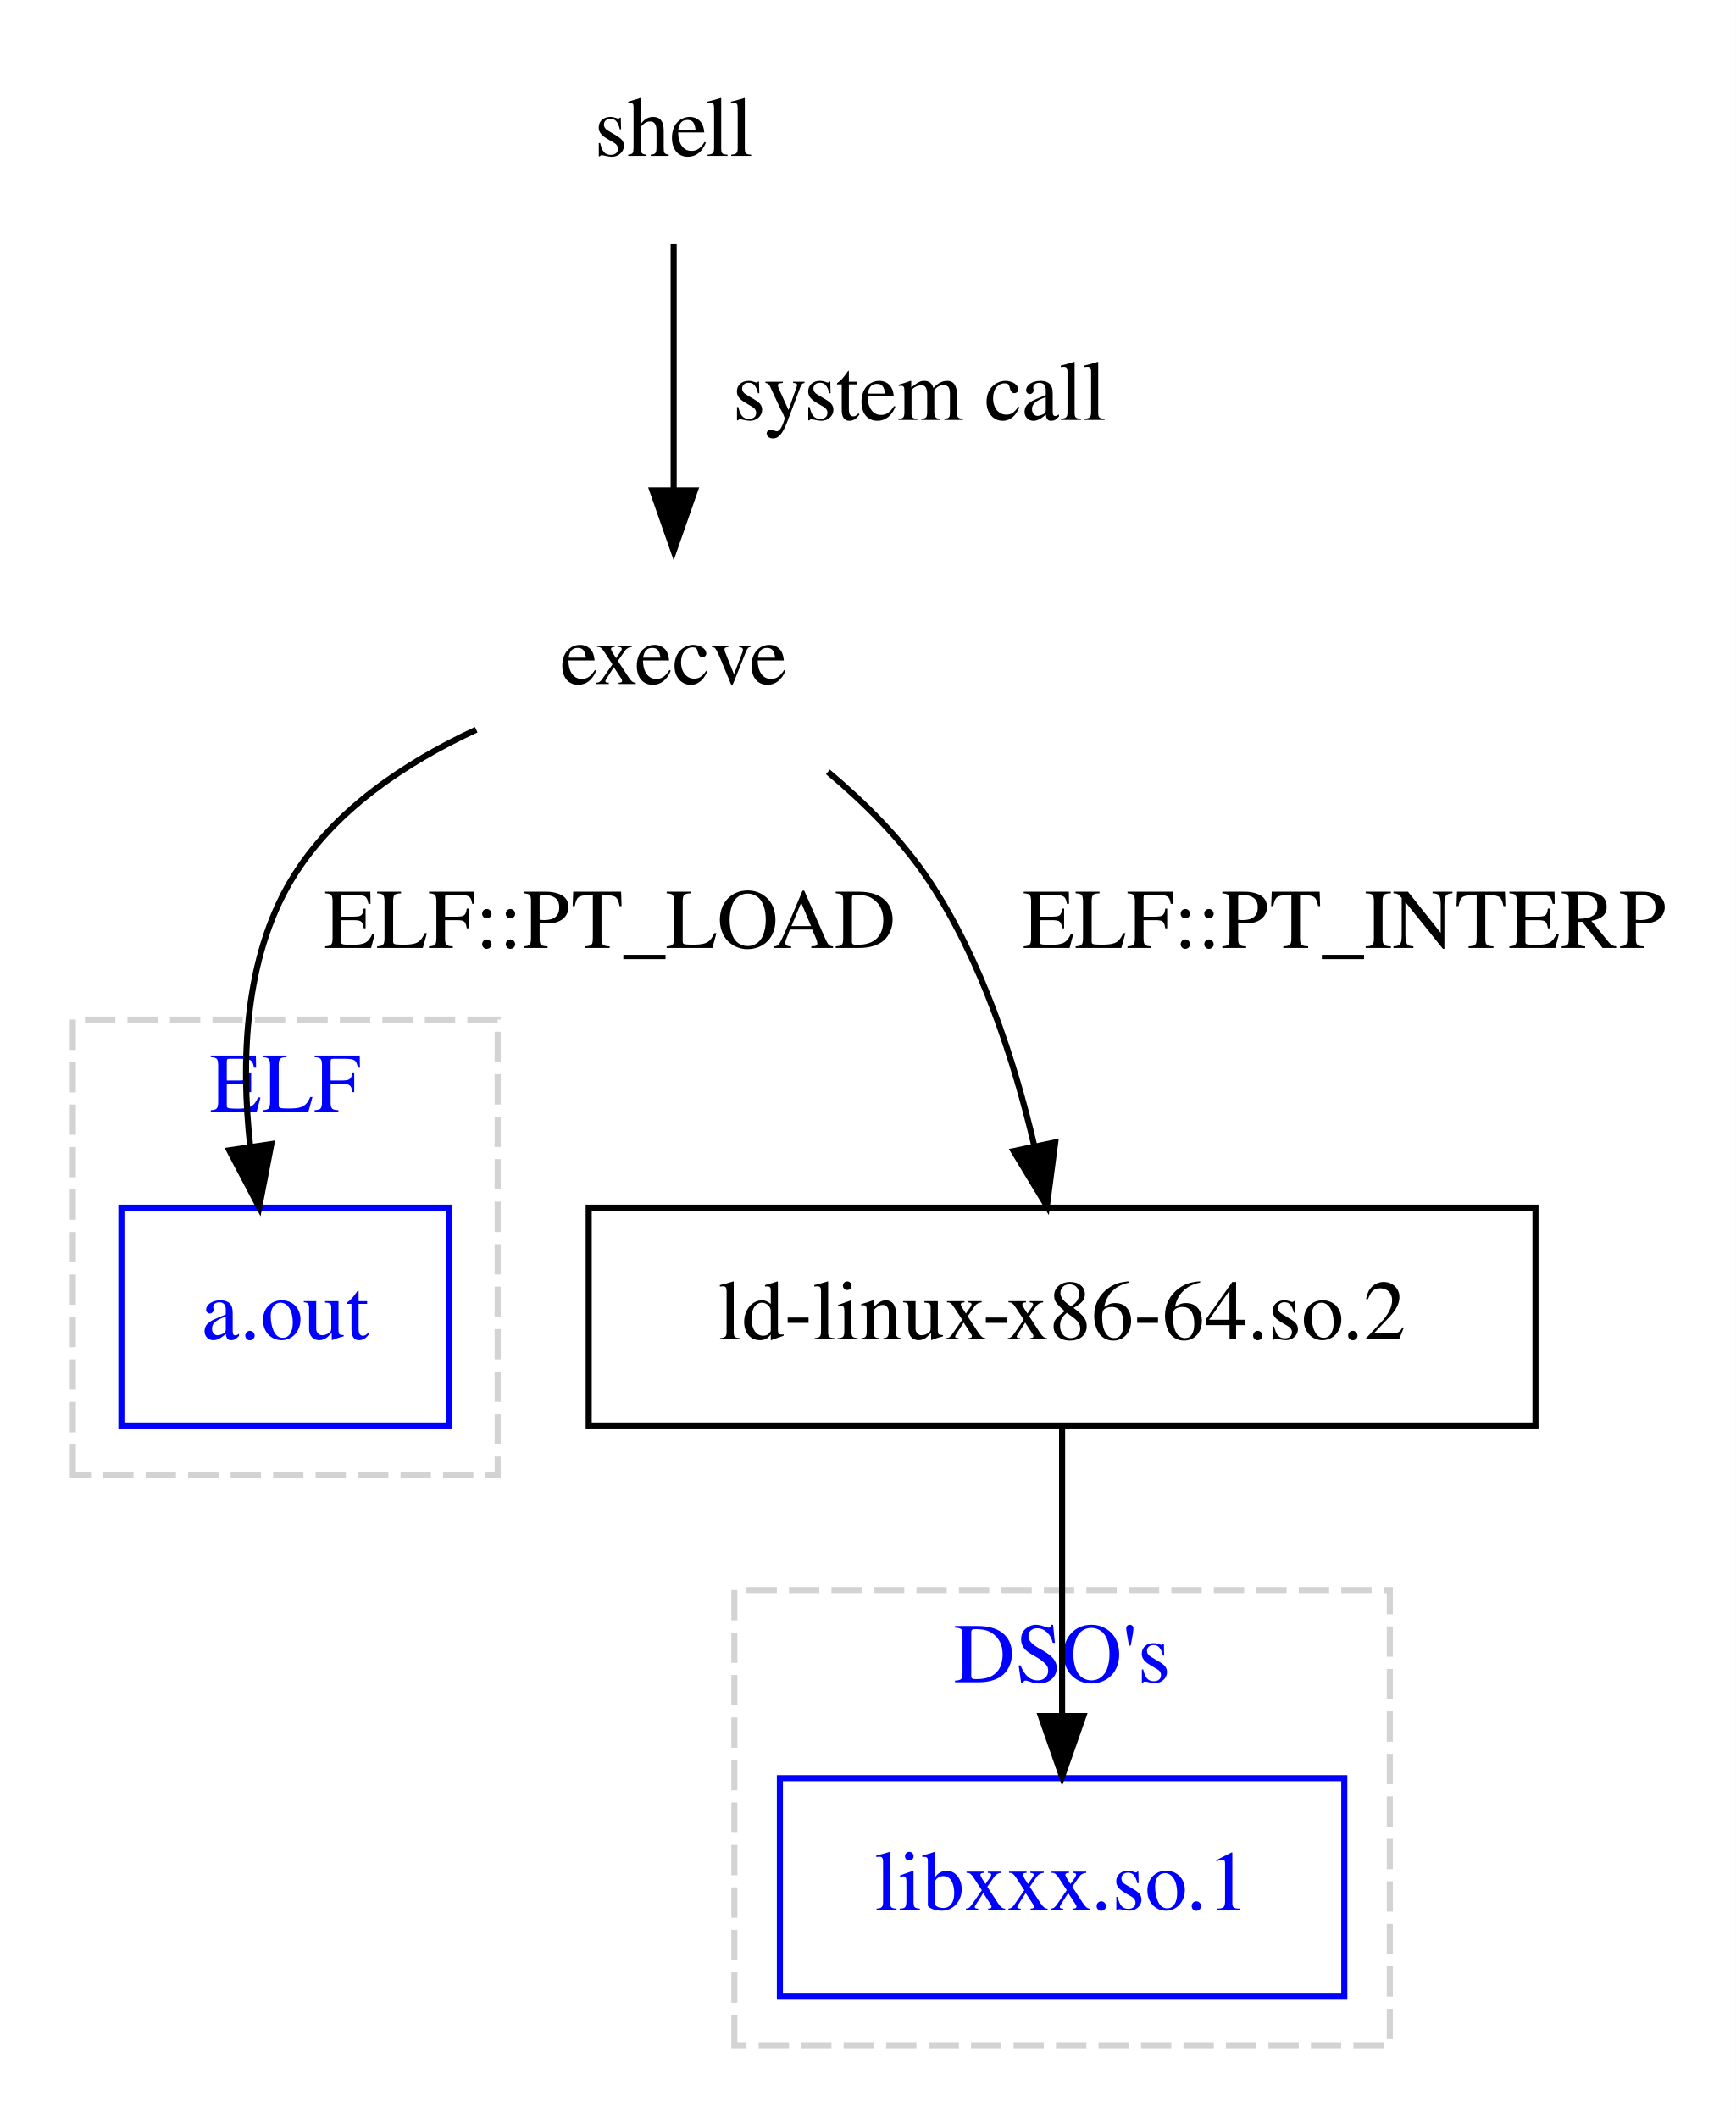
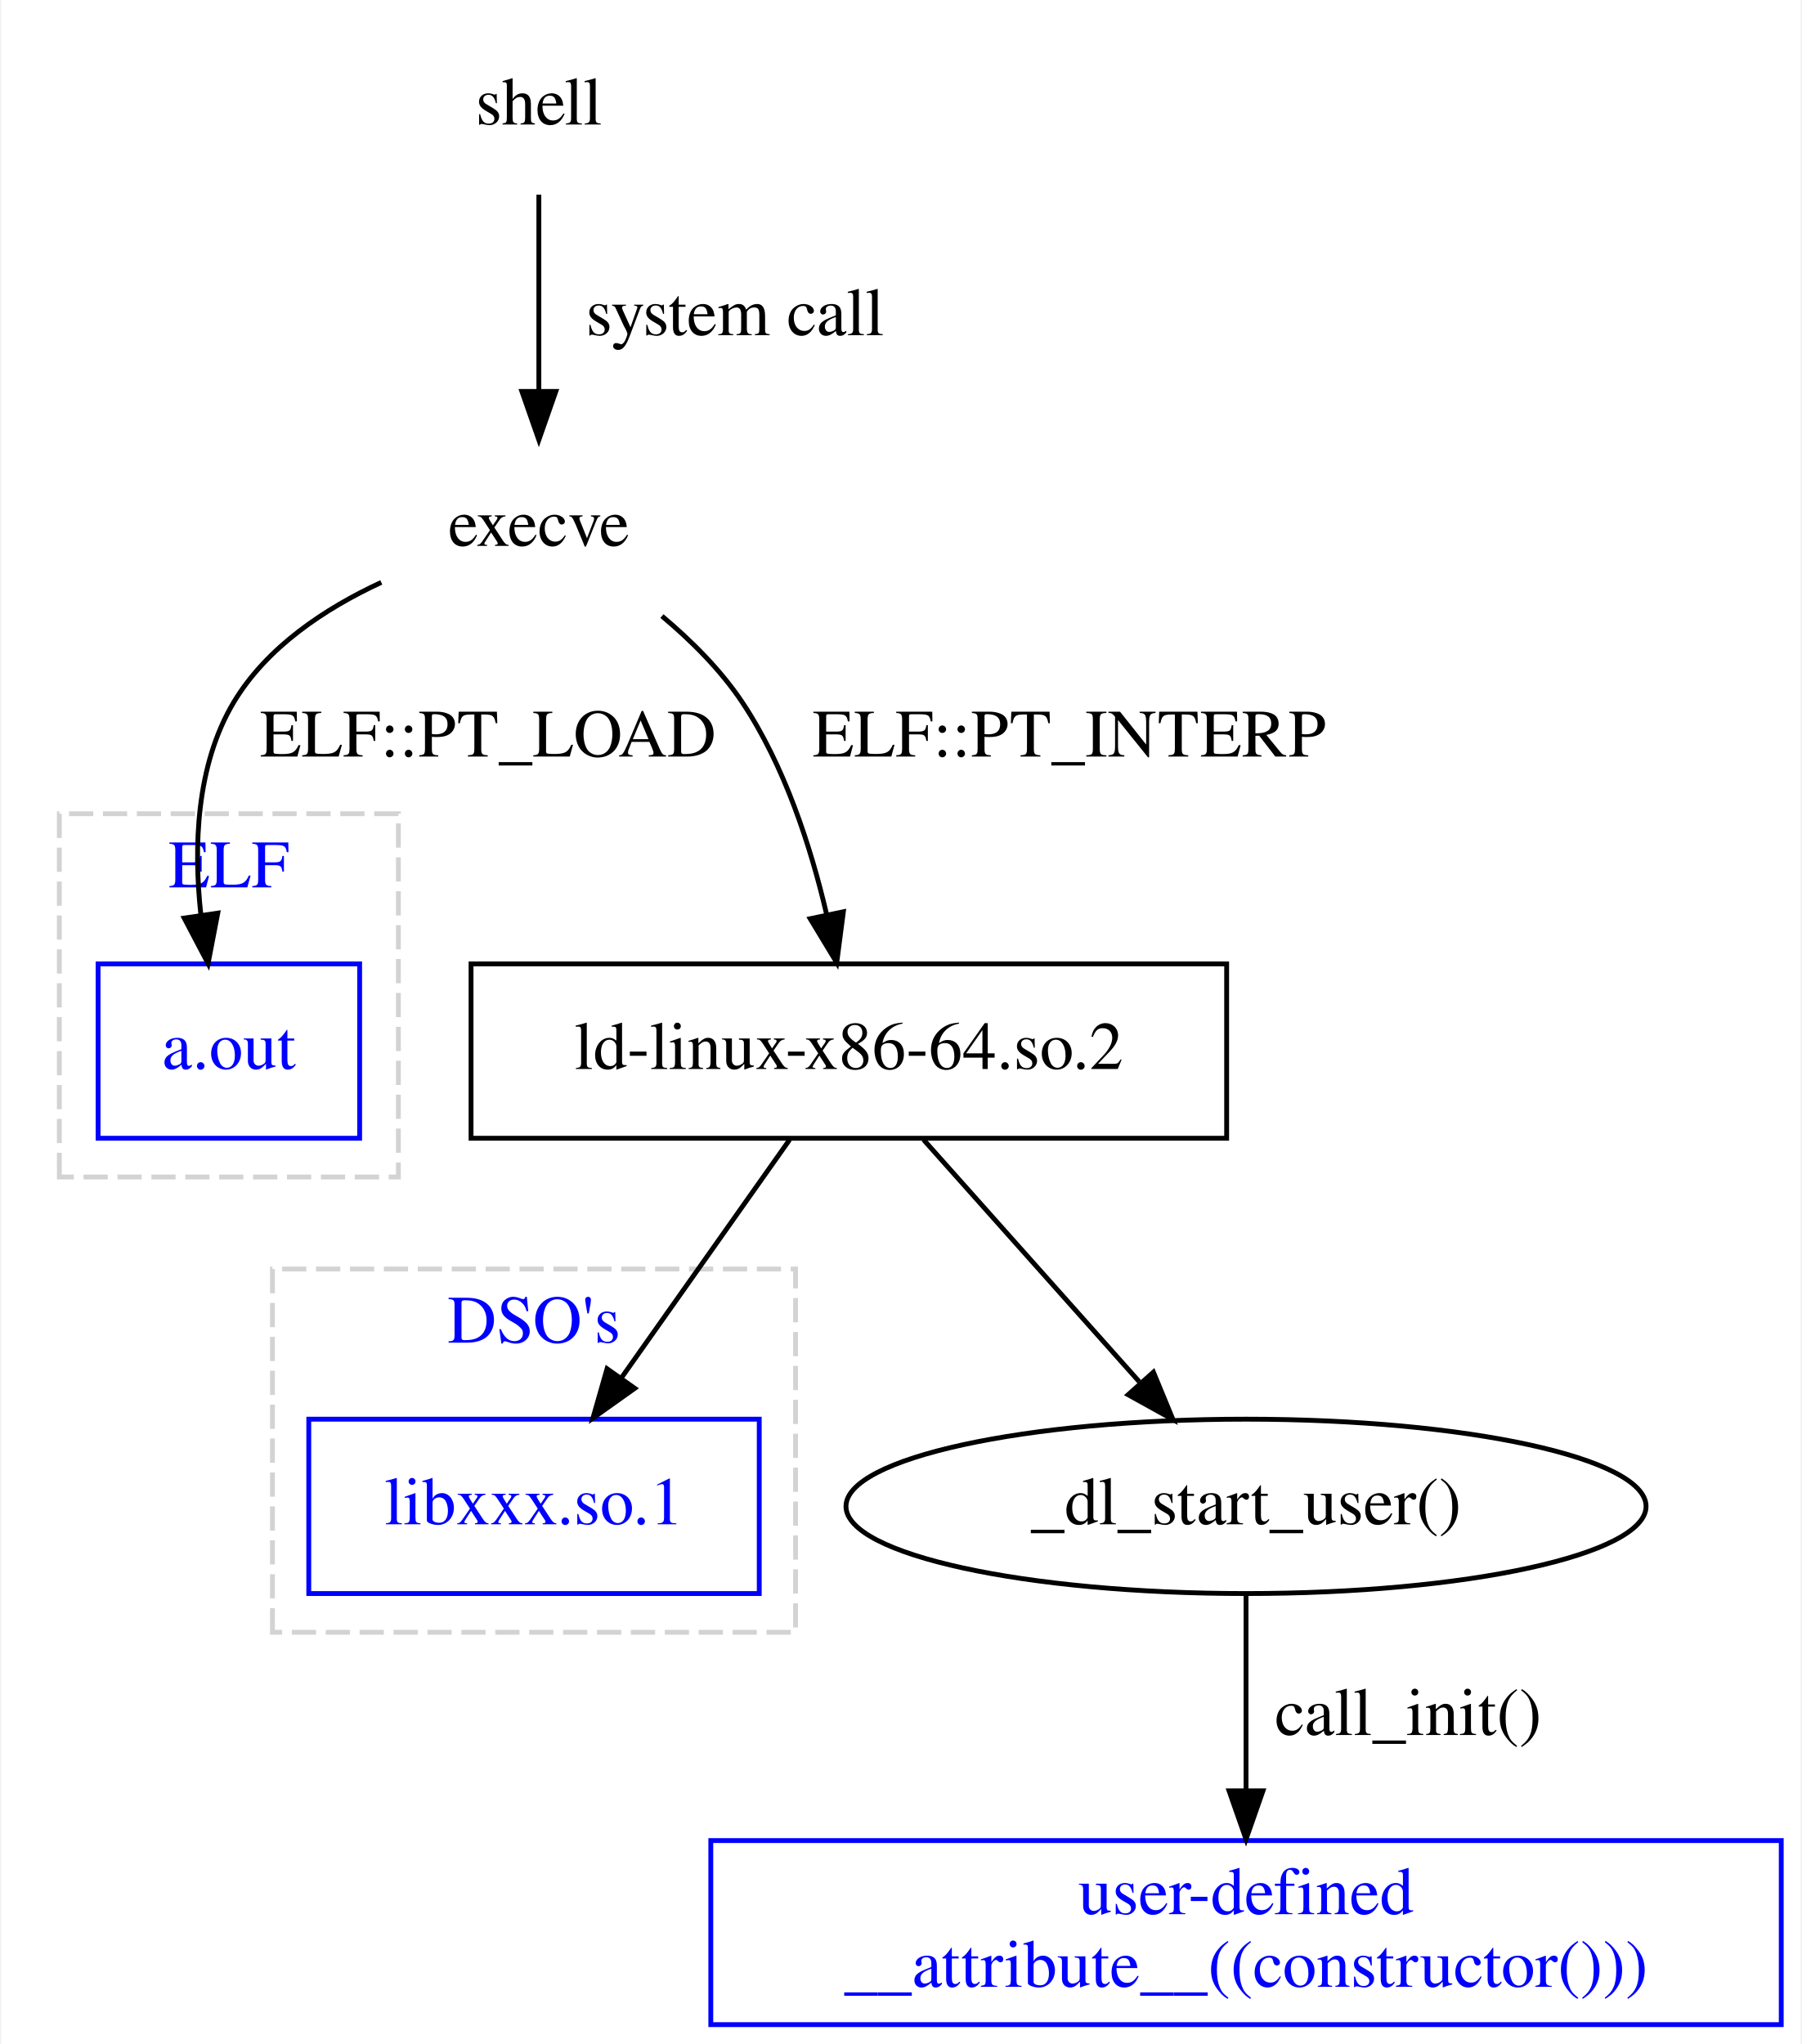
- <svg xmlns="http://www.w3.org/2000/svg" width="286pt" height="349pt" viewBox="0.00 0.00 286.00 349.00">
-   <g id="graph0" class="graph" transform="scale(1 1) rotate(0) translate(4 345)">
-     <polygon fill="white" stroke="transparent" points="-4,4 -4,-345 282,-345 282,4 -4,4" />
+ <svg xmlns="http://www.w3.org/2000/svg" width="372pt" height="422pt" viewBox="0.00 0.00 371.50 422.00">
+   <g id="graph0" class="graph" transform="scale(1 1) rotate(0) translate(4 418)">
+     <polygon fill="white" stroke="transparent" points="-4,4 -4,-418 367.5,-418 367.5,4 -4,4" />
    <g id="clust3" class="cluster">
-       <polygon fill="none" stroke="lightgrey" stroke-dasharray="5,2" points="8,-102 8,-177 78,-177 78,-102 8,-102" />
-       <text text-anchor="middle" x="43" y="-161.8" font-family="Times,serif" font-size="14.00" fill="blue">ELF</text>
+       <polygon fill="none" stroke="lightgrey" stroke-dasharray="5,2" points="8,-175 8,-250 78,-250 78,-175 8,-175" />
+       <text text-anchor="middle" x="43" y="-234.8" font-family="Times,serif" font-size="14.00" fill="blue">ELF</text>
    </g>
    <g id="clust6" class="cluster">
-       <polygon fill="none" stroke="lightgrey" stroke-dasharray="5,2" points="117,-8 117,-83 225,-83 225,-8 117,-8" />
-       <text text-anchor="middle" x="171" y="-67.8" font-family="Times,serif" font-size="14.00" fill="blue">DSO's</text>
+       <polygon fill="none" stroke="lightgrey" stroke-dasharray="5,2" points="52,-81 52,-156 160,-156 160,-81 52,-81" />
+       <text text-anchor="middle" x="106" y="-140.8" font-family="Times,serif" font-size="14.00" fill="blue">DSO's</text>
    </g>
    <g id="node1" class="node">
-       <text text-anchor="middle" x="107" y="-319.3" font-family="Times,serif" font-size="14.00">shell</text>
+       <text text-anchor="middle" x="107" y="-392.3" font-family="Times,serif" font-size="14.00">shell</text>
    </g>
    <g id="node2" class="node">
-       <text text-anchor="middle" x="107" y="-232.3" font-family="Times,serif" font-size="14.00">execve</text>
+       <text text-anchor="middle" x="107" y="-305.3" font-family="Times,serif" font-size="14.00">execve</text>
    </g>
    <g id="edge1" class="edge">
-       <path fill="none" stroke="black" d="M107,-304.8C107,-293.16 107,-277.55 107,-264.24" />
-       <polygon fill="black" stroke="black" points="110.5,-264.18 107,-254.18 103.5,-264.18 110.5,-264.18" />
-       <text text-anchor="middle" x="147.5" y="-275.8" font-family="Times,serif" font-size="14.00">system call</text>
+       <path fill="none" stroke="black" d="M107,-377.8C107,-366.16 107,-350.55 107,-337.24" />
+       <polygon fill="black" stroke="black" points="110.5,-337.18 107,-327.18 103.5,-337.18 110.5,-337.18" />
+       <text text-anchor="middle" x="147.5" y="-348.8" font-family="Times,serif" font-size="14.00">system call</text>
    </g>
    <g id="node3" class="node">
-       <polygon fill="none" stroke="blue" points="70,-146 16,-146 16,-110 70,-110 70,-146" />
-       <text text-anchor="middle" x="43" y="-124.3" font-family="Times,serif" font-size="14.00" fill="blue">a.out</text>
+       <polygon fill="none" stroke="blue" points="70,-219 16,-219 16,-183 70,-183 70,-219" />
+       <text text-anchor="middle" x="43" y="-197.3" font-family="Times,serif" font-size="14.00" fill="blue">a.out</text>
    </g>
    <g id="edge2" class="edge">
-       <path fill="none" stroke="black" d="M74.47,-224.76C62.78,-219.34 50.81,-211.38 44,-200 36.24,-187.02 35.69,-170.16 37.22,-156.14" />
-       <polygon fill="black" stroke="black" points="40.71,-156.48 38.71,-146.07 33.78,-155.45 40.71,-156.48" />
-       <text text-anchor="middle" x="96.5" y="-188.8" font-family="Times,serif" font-size="14.00">ELF::PT_LOAD</text>
+       <path fill="none" stroke="black" d="M74.47,-297.76C62.78,-292.34 50.81,-284.38 44,-273 36.24,-260.02 35.69,-243.16 37.22,-229.14" />
+       <polygon fill="black" stroke="black" points="40.71,-229.48 38.71,-219.07 33.78,-228.45 40.71,-229.48" />
+       <text text-anchor="middle" x="96.5" y="-261.8" font-family="Times,serif" font-size="14.00">ELF::PT_LOAD</text>
    </g>
    <g id="node4" class="node">
-       <polygon fill="none" stroke="black" points="249,-146 93,-146 93,-110 249,-110 249,-146" />
-       <text text-anchor="middle" x="171" y="-124.3" font-family="Times,serif" font-size="14.00">ld-linux-x86-64.so.2</text>
+       <polygon fill="none" stroke="black" points="249,-219 93,-219 93,-183 249,-183 249,-219" />
+       <text text-anchor="middle" x="171" y="-197.3" font-family="Times,serif" font-size="14.00">ld-linux-x86-64.so.2</text>
    </g>
    <g id="edge3" class="edge">
-       <path fill="none" stroke="black" d="M132.41,-217.81C138.53,-212.68 144.58,-206.63 149,-200 157.73,-186.91 163.14,-170.19 166.4,-156.26" />
-       <polygon fill="black" stroke="black" points="169.87,-156.76 168.5,-146.26 163.02,-155.32 169.87,-156.76" />
-       <text text-anchor="middle" x="217.5" y="-188.8" font-family="Times,serif" font-size="14.00">ELF::PT_INTERP</text>
+       <path fill="none" stroke="black" d="M132.41,-290.81C138.53,-285.68 144.58,-279.63 149,-273 157.73,-259.91 163.14,-243.19 166.4,-229.26" />
+       <polygon fill="black" stroke="black" points="169.87,-229.76 168.5,-219.26 163.02,-228.32 169.87,-229.76" />
+       <text text-anchor="middle" x="216.5" y="-261.8" font-family="Times,serif" font-size="14.00">ELF::PT_INTERP</text>
    </g>
    <g id="node5" class="node">
-       <polygon fill="none" stroke="blue" points="217.5,-52 124.5,-52 124.5,-16 217.5,-16 217.5,-52" />
-       <text text-anchor="middle" x="171" y="-30.3" font-family="Times,serif" font-size="14.00" fill="blue">libxxx.so.1</text>
+       <polygon fill="none" stroke="blue" points="152.5,-125 59.5,-125 59.5,-89 152.5,-89 152.5,-125" />
+       <text text-anchor="middle" x="106" y="-103.3" font-family="Times,serif" font-size="14.00" fill="blue">libxxx.so.1</text>
+     </g>
+     <g id="edge6" class="edge">
+       <path fill="none" stroke="black" d="M158.77,-182.7C148.97,-168.82 135.06,-149.14 123.99,-133.46" />
+       <polygon fill="black" stroke="black" points="126.8,-131.37 118.17,-125.23 121.08,-135.41 126.8,-131.37" />
+     </g>
+     <g id="node7" class="node">
+       <ellipse fill="none" stroke="black" cx="253" cy="-107" rx="82.59" ry="18" />
+       <text text-anchor="middle" x="253" y="-103.3" font-family="Times,serif" font-size="14.00">_dl_start_user()</text>
    </g>
    <g id="edge4" class="edge">
-       <path fill="none" stroke="black" d="M171,-109.7C171,-96.46 171,-77.95 171,-62.66" />
-       <polygon fill="black" stroke="black" points="174.5,-62.23 171,-52.23 167.5,-62.23 174.5,-62.23" />
+       <path fill="none" stroke="black" d="M186.42,-182.7C198.99,-168.6 216.88,-148.52 230.96,-132.73" />
+       <polygon fill="black" stroke="black" points="233.88,-134.71 237.92,-124.92 228.66,-130.05 233.88,-134.71" />
+     </g>
+     <g id="node6" class="node">
+       <polygon fill="none" stroke="blue" points="363.5,-38 142.5,-38 142.5,0 363.5,0 363.5,-38" />
+       <text text-anchor="middle" x="253" y="-22.8" font-family="Times,serif" font-size="14.00" fill="blue">user-defined</text>
+       <text text-anchor="middle" x="253" y="-7.8" font-family="Times,serif" font-size="14.00" fill="blue">__attribute__((constructor()))</text>
+     </g>
+     <g id="edge5" class="edge">
+       <path fill="none" stroke="black" d="M253,-88.6C253,-77.06 253,-61.65 253,-48.36" />
+       <polygon fill="black" stroke="black" points="256.5,-48.27 253,-38.27 249.5,-48.27 256.5,-48.27" />
+       <text text-anchor="middle" x="286.5" y="-59.8" font-family="Times,serif" font-size="14.00">call_init()</text>
    </g>
  </g>
</svg>
